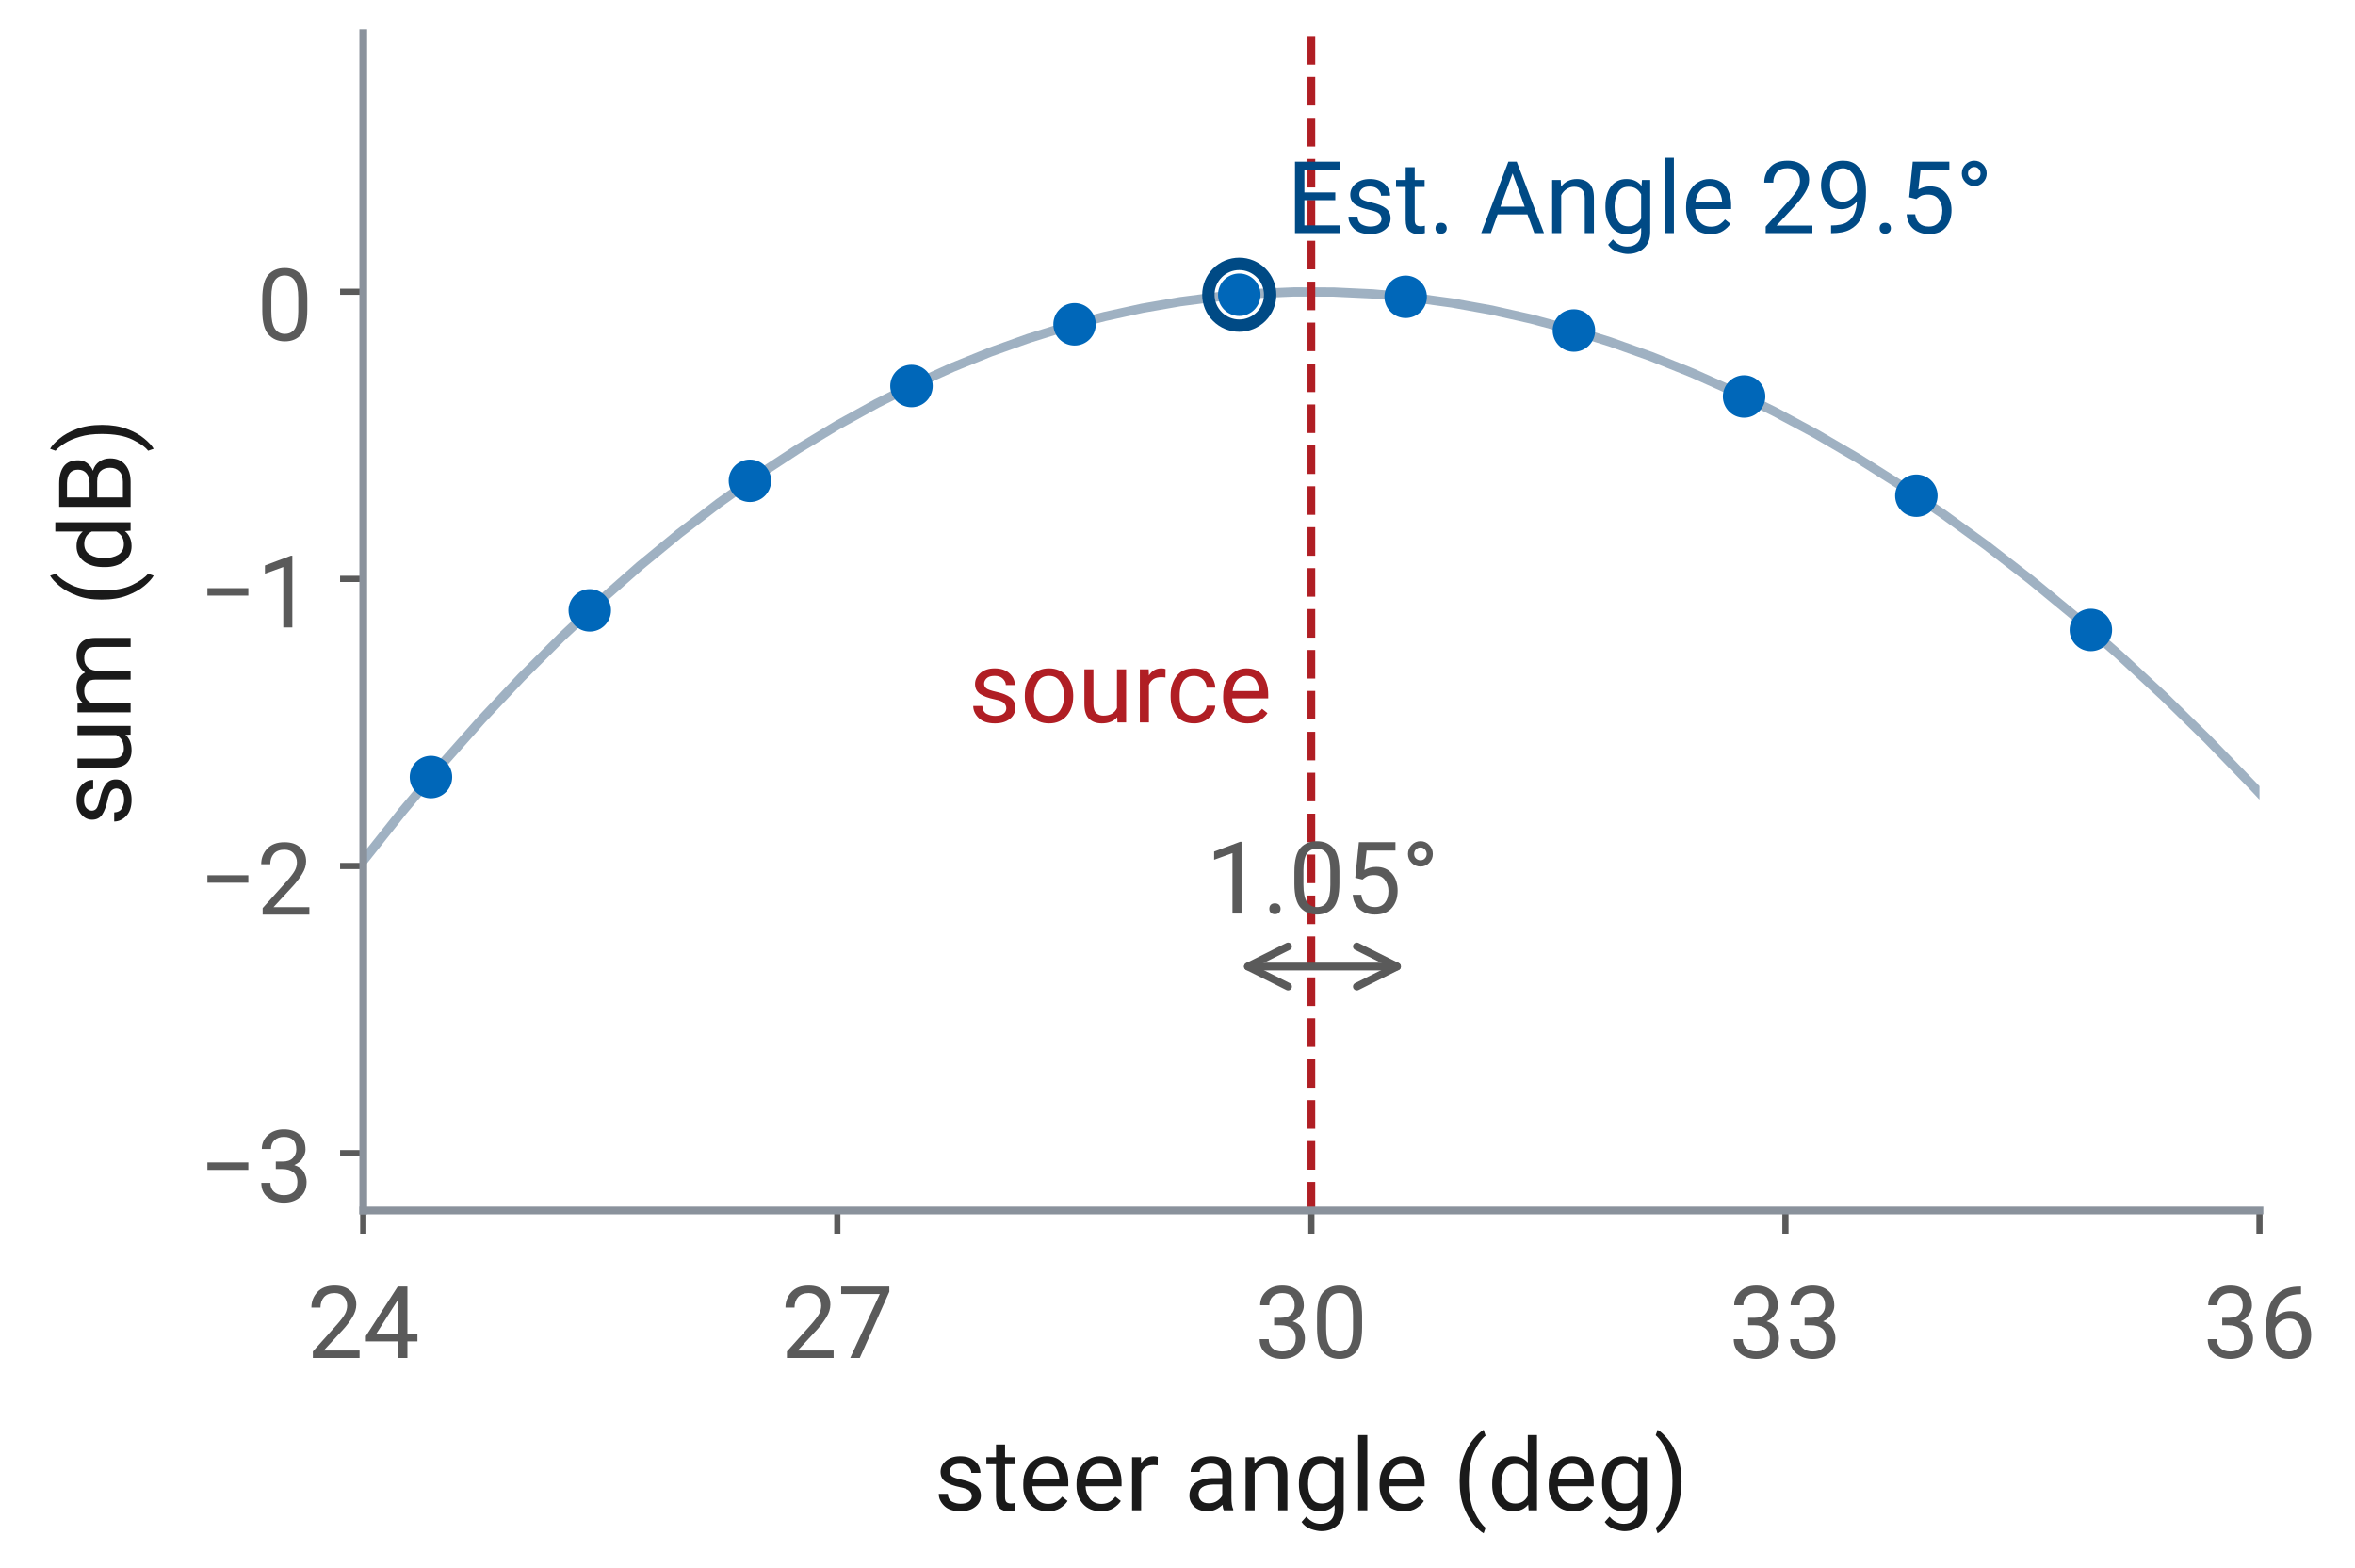
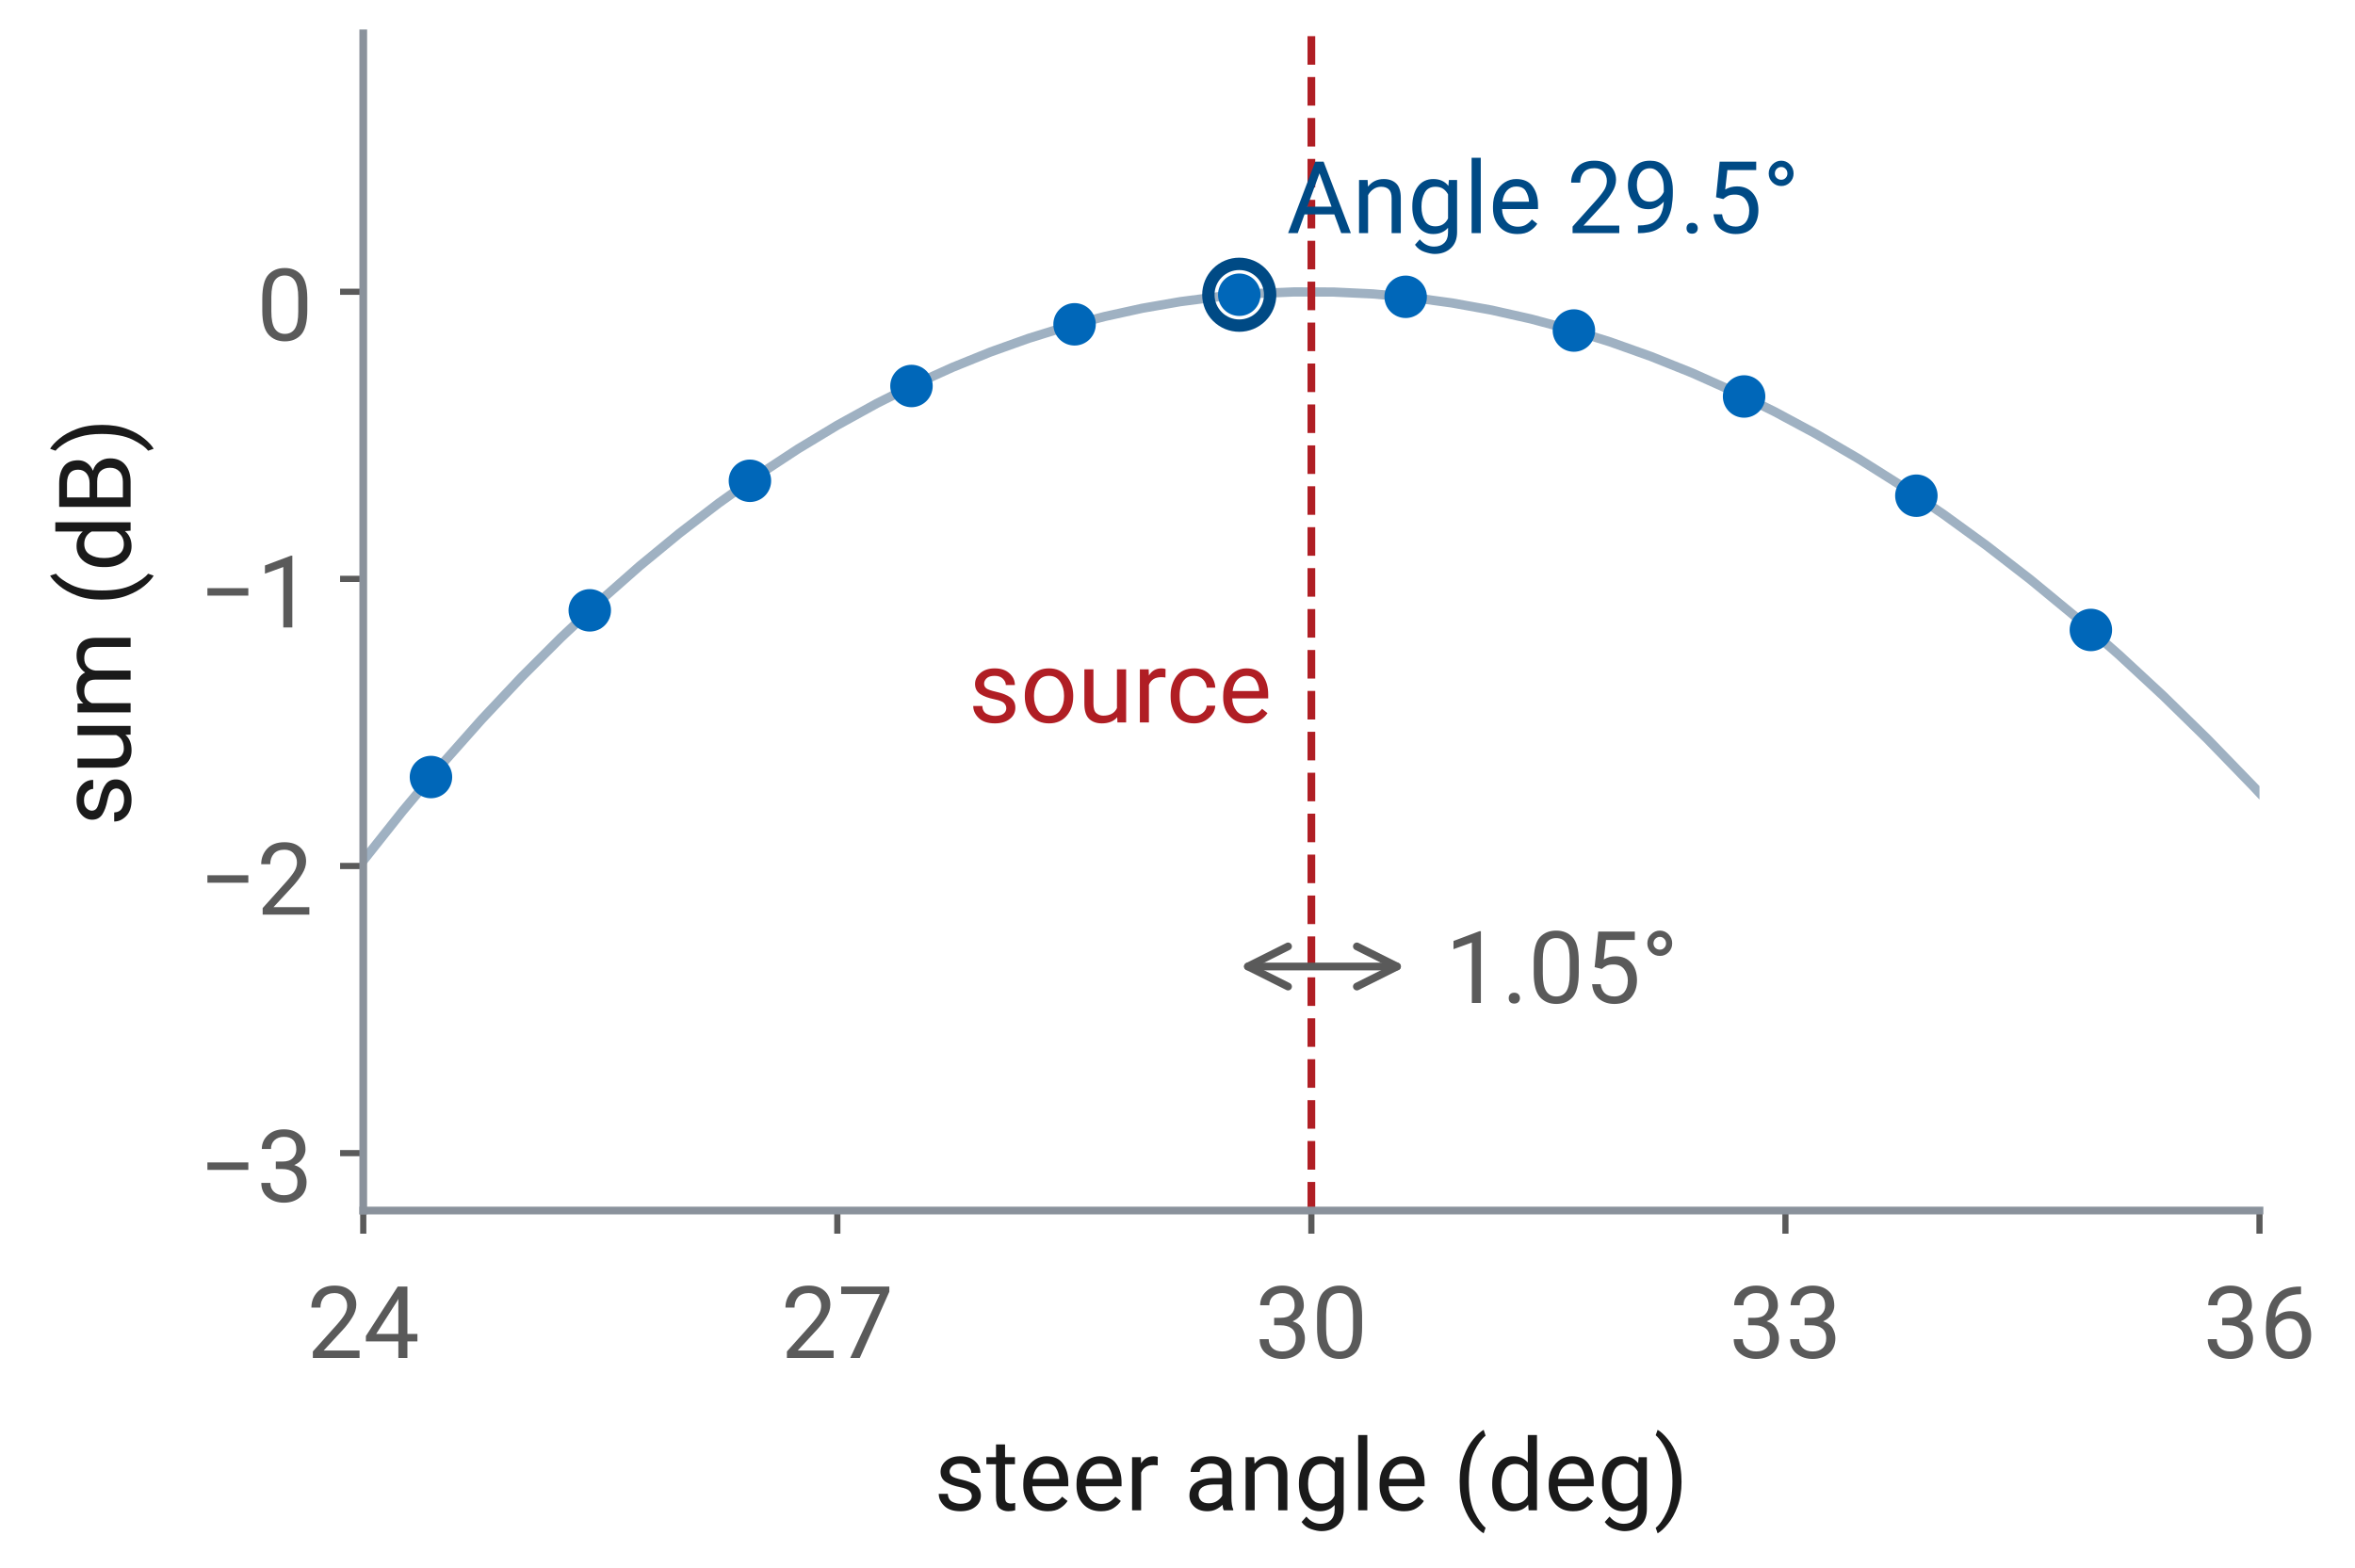
<svg xmlns="http://www.w3.org/2000/svg" xmlns:xlink="http://www.w3.org/1999/xlink" width="304.919pt" height="203.059pt" viewBox="0 0 304.919 203.059" version="1.1">
  <defs>
    <style type="text/css">*{stroke-linejoin: round; stroke-linecap: butt}</style>
  </defs>
  <g id="figure_1">
    <g id="patch_1">
      <path d="M 0 203.059  L 304.919 203.059  L 304.919 -0  L 0 -0  L 0 203.059  z " style="fill: none" />
    </g>
    <g id="axes_1">
      <g id="patch_2">
        <path d="M 47.033 156.78  L 292.553 156.78  L 292.553 4.32  L 47.033 4.32  L 47.033 156.78  z " style="fill: none" />
      </g>
      <g id="matplotlib.axis_1">
        <g id="xtick_1">
          <g id="line2d_1">
            <defs>
              <path id="m7287fef9bb" d="M 0 0  L 0 3  " style="stroke: #5a5a5a; stroke-width: 0.8" />
            </defs>
            <g>
              <use xlink:href="#m7287fef9bb" x="47.033" y="156.78" style="fill: #5a5a5a; stroke: #5a5a5a; stroke-width: 0.8" />
            </g>
          </g>
          <g id="text_1">
            <text style="font-size: 13px; font-family:'Source Sans Pro', 'Segoe UI', Roboto, Helvetica, Arial, sans-serif; text-anchor: middle; fill: #5a5a5a" x="47.033" y="175.874" transform="rotate(-0 47.03309 175.8738)">24</text>
          </g>
        </g>
        <g id="xtick_2">
          <g id="line2d_2">
            <g>
              <use xlink:href="#m7287fef9bb" x="108.413" y="156.78" style="fill: #5a5a5a; stroke: #5a5a5a; stroke-width: 0.8" />
            </g>
          </g>
          <g id="text_2">
            <text style="font-size: 13px; font-family:'Source Sans Pro', 'Segoe UI', Roboto, Helvetica, Arial, sans-serif; text-anchor: middle; fill: #5a5a5a" x="108.413" y="175.874" transform="rotate(-0 108.4131 175.8738)">27</text>
          </g>
        </g>
        <g id="xtick_3">
          <g id="line2d_3">
            <g>
              <use xlink:href="#m7287fef9bb" x="169.793" y="156.78" style="fill: #5a5a5a; stroke: #5a5a5a; stroke-width: 0.8" />
            </g>
          </g>
          <g id="text_3">
            <text style="font-size: 13px; font-family:'Source Sans Pro', 'Segoe UI', Roboto, Helvetica, Arial, sans-serif; text-anchor: middle; fill: #5a5a5a" x="169.793" y="175.874" transform="rotate(-0 169.7931 175.8738)">30</text>
          </g>
        </g>
        <g id="xtick_4">
          <g id="line2d_4">
            <g>
              <use xlink:href="#m7287fef9bb" x="231.173" y="156.78" style="fill: #5a5a5a; stroke: #5a5a5a; stroke-width: 0.8" />
            </g>
          </g>
          <g id="text_4">
            <text style="font-size: 13px; font-family:'Source Sans Pro', 'Segoe UI', Roboto, Helvetica, Arial, sans-serif; text-anchor: middle; fill: #5a5a5a" x="231.173" y="175.874" transform="rotate(-0 231.1731 175.8738)">33</text>
          </g>
        </g>
        <g id="xtick_5">
          <g id="line2d_5">
            <g>
              <use xlink:href="#m7287fef9bb" x="292.553" y="156.78" style="fill: #5a5a5a; stroke: #5a5a5a; stroke-width: 0.8" />
            </g>
          </g>
          <g id="text_5">
            <text style="font-size: 13px; font-family:'Source Sans Pro', 'Segoe UI', Roboto, Helvetica, Arial, sans-serif; text-anchor: middle; fill: #5a5a5a" x="292.553" y="175.874" transform="rotate(-0 292.5531 175.8738)">36</text>
          </g>
        </g>
        <g id="text_6">
          <text style="font-size: 13px; font-family:'Source Sans Pro', 'Segoe UI', Roboto, Helvetica, Arial, sans-serif; text-anchor: middle; fill: #1a1a1a" x="169.793" y="195.603" transform="rotate(-0 169.7931 195.6032)">steer angle (deg)</text>
        </g>
      </g>
      <g id="matplotlib.axis_2">
        <g id="ytick_1">
          <g id="line2d_6">
            <defs>
              <path id="mfda49d2075" d="M 0 0  L -3 0  " style="stroke: #5a5a5a; stroke-width: 0.8" />
            </defs>
            <g>
              <use xlink:href="#mfda49d2075" x="47.033" y="149.343" style="fill: #5a5a5a; stroke: #5a5a5a; stroke-width: 0.8" />
            </g>
          </g>
          <g id="text_7">
            <text style="font-size: 13px; font-family:'Source Sans Pro', 'Segoe UI', Roboto, Helvetica, Arial, sans-serif; text-anchor: end; fill: #5a5a5a" x="40.533" y="155.64" transform="rotate(-0 40.53309 155.6398)">−3</text>
          </g>
        </g>
        <g id="ytick_2">
          <g id="line2d_7">
            <g>
              <use xlink:href="#mfda49d2075" x="47.033" y="112.158" style="fill: #5a5a5a; stroke: #5a5a5a; stroke-width: 0.8" />
            </g>
          </g>
          <g id="text_8">
            <text style="font-size: 13px; font-family:'Source Sans Pro', 'Segoe UI', Roboto, Helvetica, Arial, sans-serif; text-anchor: end; fill: #5a5a5a" x="40.533" y="118.454" transform="rotate(-0 40.53309 118.4544)">−2</text>
          </g>
        </g>
        <g id="ytick_3">
          <g id="line2d_8">
            <g>
              <use xlink:href="#mfda49d2075" x="47.033" y="74.972" style="fill: #5a5a5a; stroke: #5a5a5a; stroke-width: 0.8" />
            </g>
          </g>
          <g id="text_9">
            <text style="font-size: 13px; font-family:'Source Sans Pro', 'Segoe UI', Roboto, Helvetica, Arial, sans-serif; text-anchor: end; fill: #5a5a5a" x="40.533" y="81.269" transform="rotate(-0 40.53309 81.26907)">−1</text>
          </g>
        </g>
        <g id="ytick_4">
          <g id="line2d_9">
            <g>
              <use xlink:href="#mfda49d2075" x="47.033" y="37.787" style="fill: #5a5a5a; stroke: #5a5a5a; stroke-width: 0.8" />
            </g>
          </g>
          <g id="text_10">
            <text style="font-size: 13px; font-family:'Source Sans Pro', 'Segoe UI', Roboto, Helvetica, Arial, sans-serif; text-anchor: end; fill: #5a5a5a" x="40.533" y="44.084" transform="rotate(-0 40.53309 44.0837)">0</text>
          </g>
        </g>
        <g id="text_11">
          <text style="font-size: 13px; font-family:'Source Sans Pro', 'Segoe UI', Roboto, Helvetica, Arial, sans-serif; text-anchor: middle; fill: #1a1a1a" x="16.914" y="80.55" transform="rotate(-90 16.91375 80.55)">sum (dB)</text>
        </g>
      </g>
      <g id="line2d_10">
        <path d="M 47.033 111.469  L 52.148 105.024  L 57.263 98.925  L 62.378 93.162  L 67.493 87.725  L 72.608 82.606  L 77.723 77.797  L 82.838 73.291  L 87.953 69.08  L 93.068 65.158  L 98.183 61.52  L 103.298 58.159  L 108.413 55.071  L 113.528 52.25  L 118.438 49.789  L 123.349 47.568  L 128.259 45.581  L 133.17 43.826  L 138.08 42.3  L 142.99 41.001  L 147.901 39.924  L 152.811 39.069  L 157.722 38.433  L 162.632 38.014  L 167.542 37.809  L 172.657 37.823  L 177.772 38.066  L 182.887 38.538  L 188.002 39.236  L 193.117 40.16  L 198.232 41.309  L 203.347 42.681  L 208.462 44.276  L 213.782 46.172  L 219.102 48.307  L 224.421 50.684  L 229.741 53.3  L 235.06 56.157  L 240.585 59.38  L 246.109 62.863  L 251.633 66.609  L 257.157 70.618  L 262.886 75.055  L 268.615 79.779  L 274.344 84.793  L 280.072 90.1  L 285.801 95.702  L 291.735 101.82  L 292.553 102.69  L 292.553 102.69  " clip-path="url(#p81679cd966)" style="fill: none; stroke: #9fb1c2; stroke-width: 1.2; stroke-linecap: square" />
      </g>
      <g id="line2d_11">
        <defs>
          <path id="ma5d3bee875" d="M 0 2.25  C 0.597 2.25 1.169 2.013 1.591 1.591  C 2.013 1.169 2.25 0.597 2.25 0  C 2.25 -0.597 2.013 -1.169 1.591 -1.591  C 1.169 -2.013 0.597 -2.25 0 -2.25  C -0.597 -2.25 -1.169 -2.013 -1.591 -1.591  C -2.013 -1.169 -2.25 -0.597 -2.25 0  C -2.25 0.597 -2.013 1.169 -1.591 1.591  C -1.169 2.013 -0.597 2.25 0 2.25  z " style="stroke: #0067b9" />
        </defs>
        <g clip-path="url(#p81679cd966)">
          <use xlink:href="#ma5d3bee875" x="55.799" y="100.636" style="fill: #0067b9; stroke: #0067b9" />
          <use xlink:href="#ma5d3bee875" x="76.361" y="79.048" style="fill: #0067b9; stroke: #0067b9" />
          <use xlink:href="#ma5d3bee875" x="97.097" y="62.269" style="fill: #0067b9; stroke: #0067b9" />
          <use xlink:href="#ma5d3bee875" x="118.016" y="49.992" style="fill: #0067b9; stroke: #0067b9" />
          <use xlink:href="#ma5d3bee875" x="139.132" y="42.003" style="fill: #0067b9; stroke: #0067b9" />
          <use xlink:href="#ma5d3bee875" x="160.456" y="38.173" style="fill: #0067b9; stroke: #0067b9" />
          <use xlink:href="#ma5d3bee875" x="182.002" y="38.44" style="fill: #0067b9; stroke: #0067b9" />
          <use xlink:href="#ma5d3bee875" x="203.785" y="42.809" style="fill: #0067b9; stroke: #0067b9" />
          <use xlink:href="#ma5d3bee875" x="225.821" y="51.349" style="fill: #0067b9; stroke: #0067b9" />
          <use xlink:href="#ma5d3bee875" x="248.126" y="64.201" style="fill: #0067b9; stroke: #0067b9" />
          <use xlink:href="#ma5d3bee875" x="270.72" y="81.588" style="fill: #0067b9; stroke: #0067b9" />
        </g>
      </g>
      <g id="line2d_12">
        <defs>
          <path id="mb517ce9a7f" d="M 0 4  C 1.061 4 2.078 3.579 2.828 2.828  C 3.579 2.078 4 1.061 4 0  C 4 -1.061 3.579 -2.078 2.828 -2.828  C 2.078 -3.579 1.061 -4 0 -4  C -1.061 -4 -2.078 -3.579 -2.828 -2.828  C -3.579 -2.078 -4 -1.061 -4 0  C -4 1.061 -3.579 2.078 -2.828 2.828  C -2.078 3.579 -1.061 4 0 4  z " style="stroke: #004a85; stroke-width: 1.6" />
        </defs>
        <g clip-path="url(#p81679cd966)">
          <use xlink:href="#mb517ce9a7f" x="160.456" y="38.173" style="fill-opacity: 0; stroke: #004a85; stroke-width: 1.6" />
        </g>
      </g>
      <g id="line2d_13">
        <path d="M 169.793 156.78  L 169.793 4.32  " clip-path="url(#p81679cd966)" style="fill: none; stroke-dasharray: 3.7,1.6; stroke-dashoffset: 0; stroke: #b01e24" />
      </g>
      <g id="patch_3">
        <path d="M 47.033 156.78  L 47.033 4.32  " style="fill: none; stroke: #8a929c; stroke-linejoin: miter; stroke-linecap: square" />
      </g>
      <g id="patch_4">
        <path d="M 47.033 156.78  L 292.553 156.78  " style="fill: none; stroke: #8a929c; stroke-linejoin: miter; stroke-linecap: square" />
      </g>
      <g id="text_12">
        <text style="font-size: 13px; font-family:'Source Sans Pro', 'Segoe UI', Roboto, Helvetica, Arial, sans-serif; text-anchor: end; fill: #b01e24" x="164.678" y="93.565" transform="rotate(-0 164.6781 93.56488)">source</text>
      </g>
      <g id="text_13">
-         <text style="font-size: 13px; font-family:'Source Sans Pro', 'Segoe UI', Roboto, Helvetica, Arial, sans-serif; text-anchor: start; fill: #004a85" x="166.594" y="30.189" transform="rotate(-0 166.5938 30.18884)">Est. Angle 29.5°</text>
+         <text style="font-size: 13px; font-family:'Source Sans Pro', 'Segoe UI', Roboto, Helvetica, Arial, sans-serif; text-anchor: start; fill: #004a85" x="166.594" y="30.189" transform="rotate(-0 166.5938 30.18884)">Angle 29.5°</text>
      </g>
      <g id="patch_5">
        <path d="M 180.884 125.172  Q 171.229 125.172 161.574 125.172  " style="fill: none; stroke: #5a5a5a; stroke-linecap: round" />
        <path d="M 175.684 122.572  L 180.884 125.172  L 175.684 127.772  " style="fill: none; stroke: #5a5a5a; stroke-linecap: round" />
        <path d="M 166.774 127.772  L 161.574 125.172  L 166.774 122.572  " style="fill: none; stroke: #5a5a5a; stroke-linecap: round" />
      </g>
      <g id="text_14">
-         <text style="font-size: 13px; font-family:'Source Sans Pro', 'Segoe UI', Roboto, Helvetica, Arial, sans-serif; text-anchor: middle; fill: #5a5a5a" x="171.229" y="118.318" transform="rotate(-0 171.2289 118.3182)">1.05°</text>
+         <text style="font-size: 13px; font-family:'Source Sans Pro', 'Segoe UI', Roboto, Helvetica, Arial, sans-serif; text-anchor: start; fill: #5a5a5a" x="187.117" y="129.901" transform="rotate(-0 187.1171 129.9014)">1.05°</text>
      </g>
    </g>
  </g>
  <defs>
    <clipPath id="p81679cd966">
      <rect x="47.033" y="4.32" width="245.52" height="152.46" />
    </clipPath>
  </defs>
</svg>
